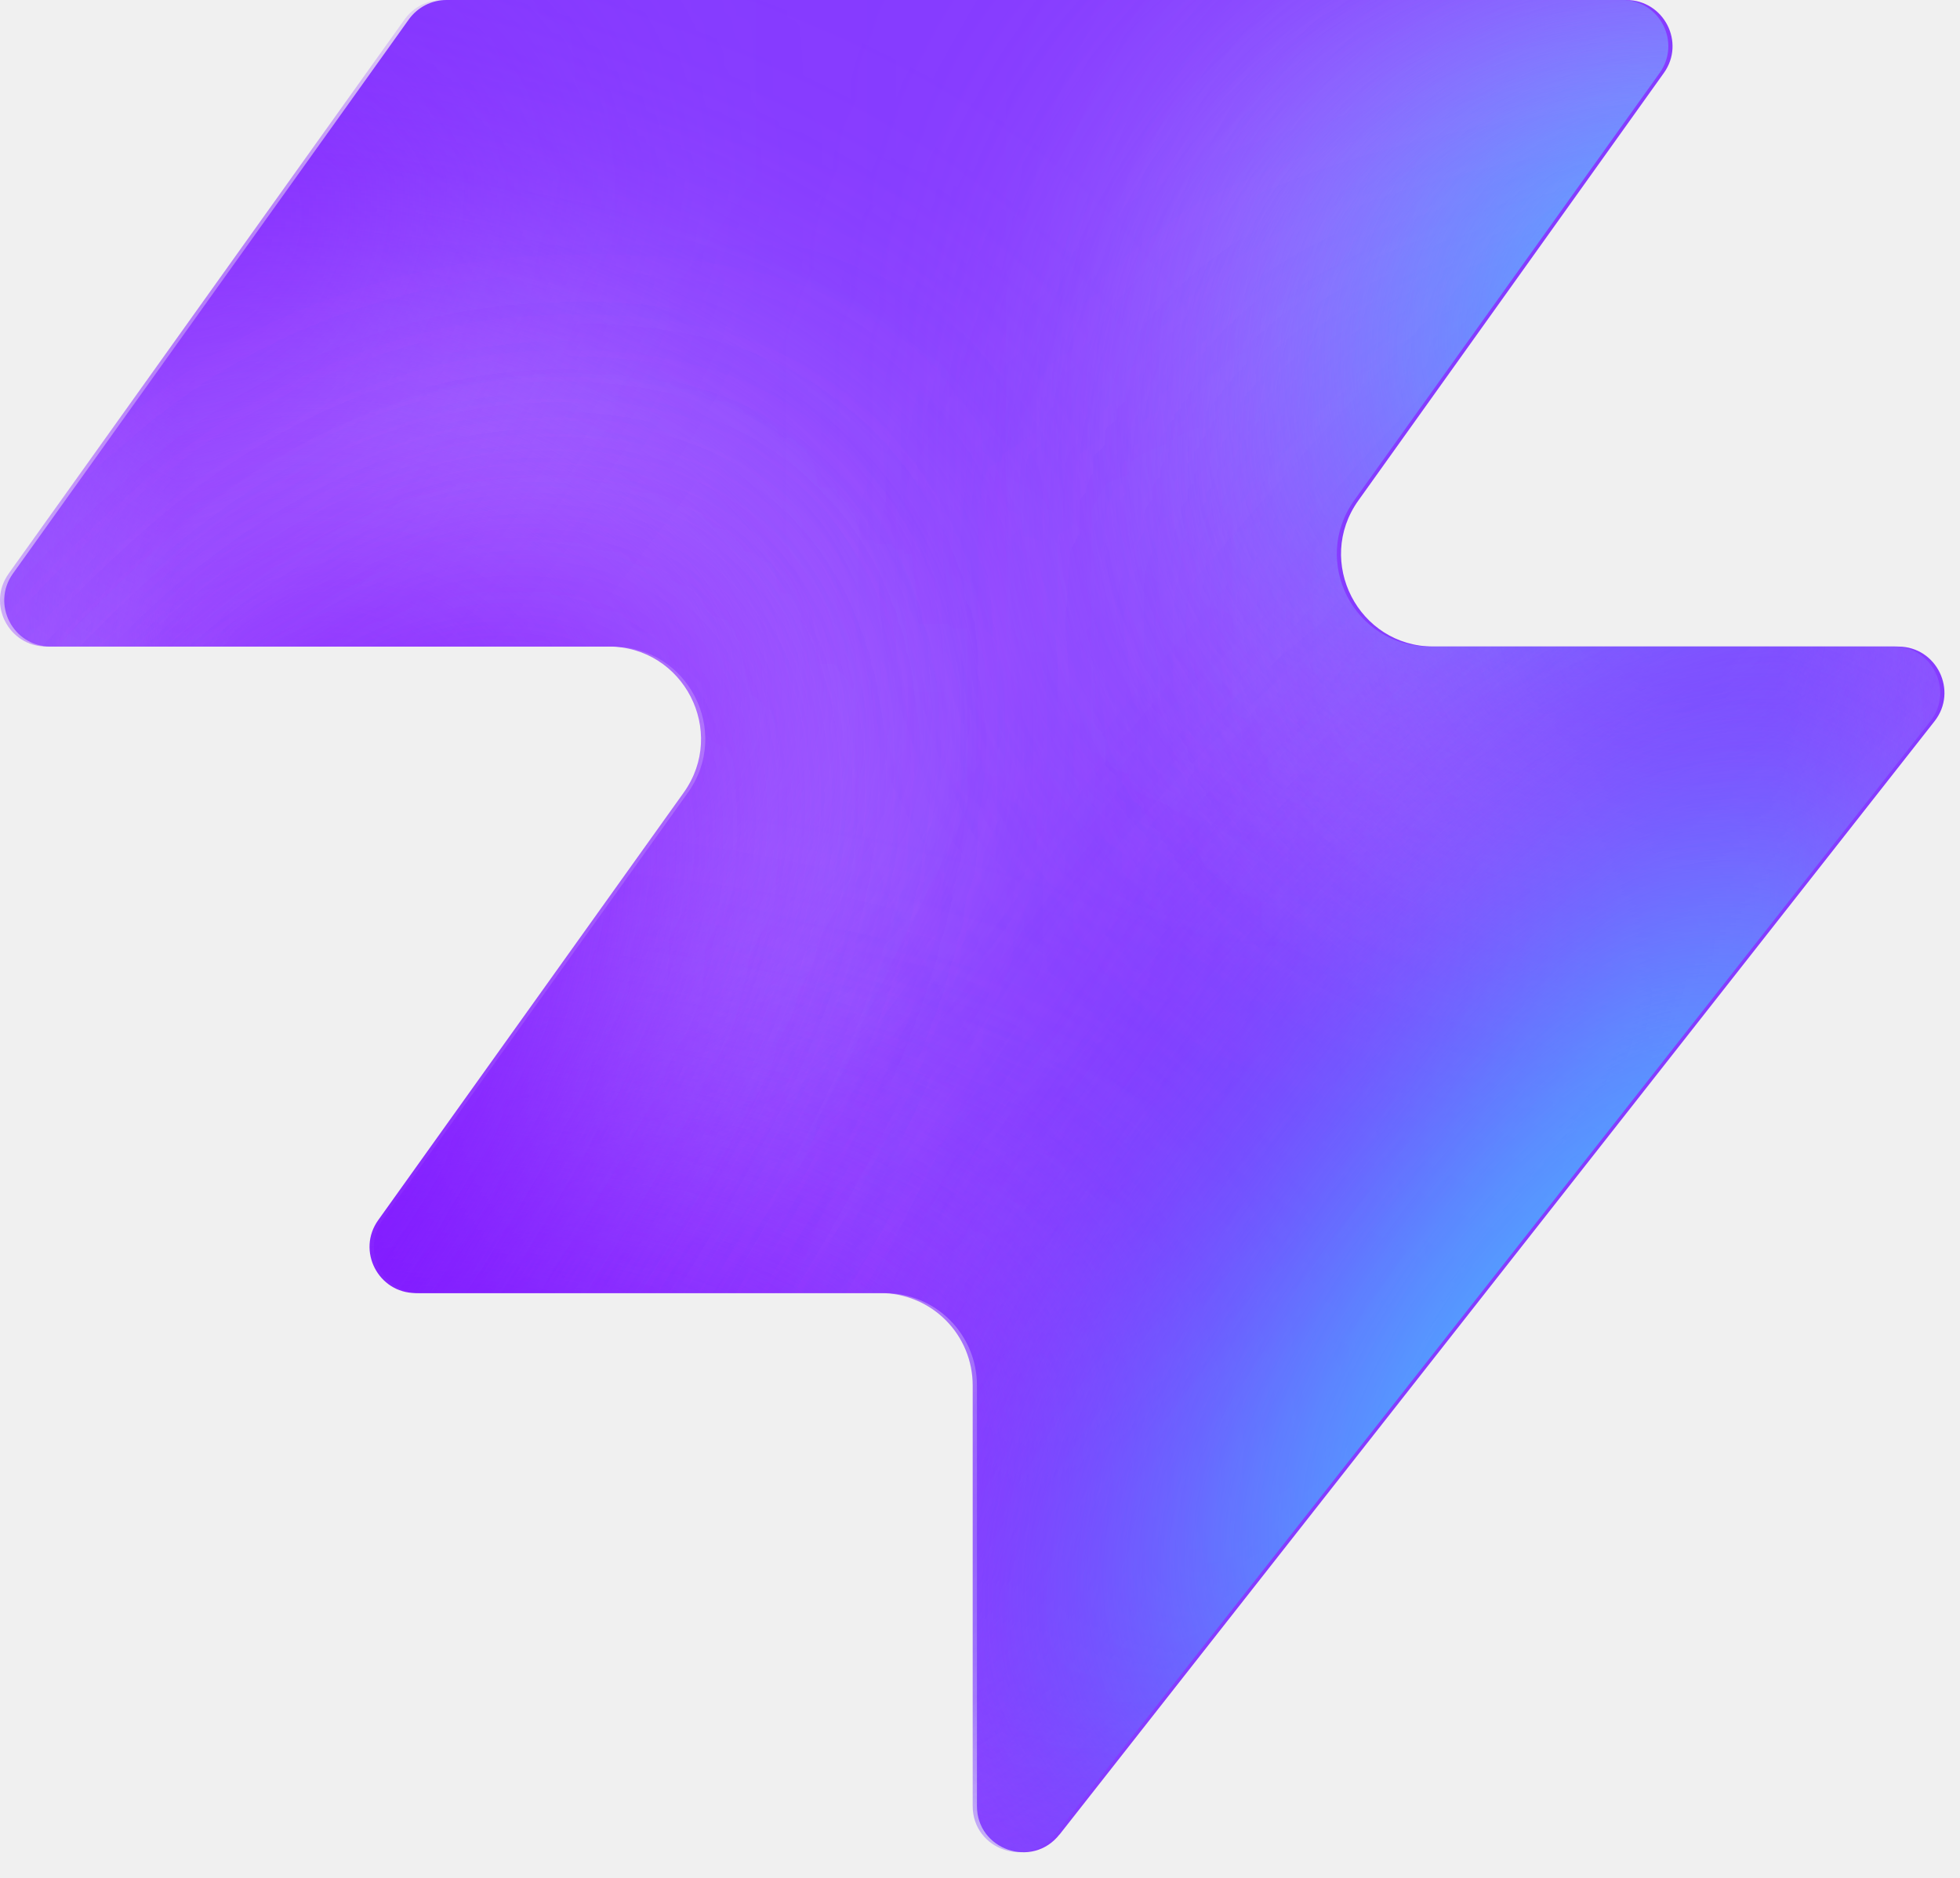
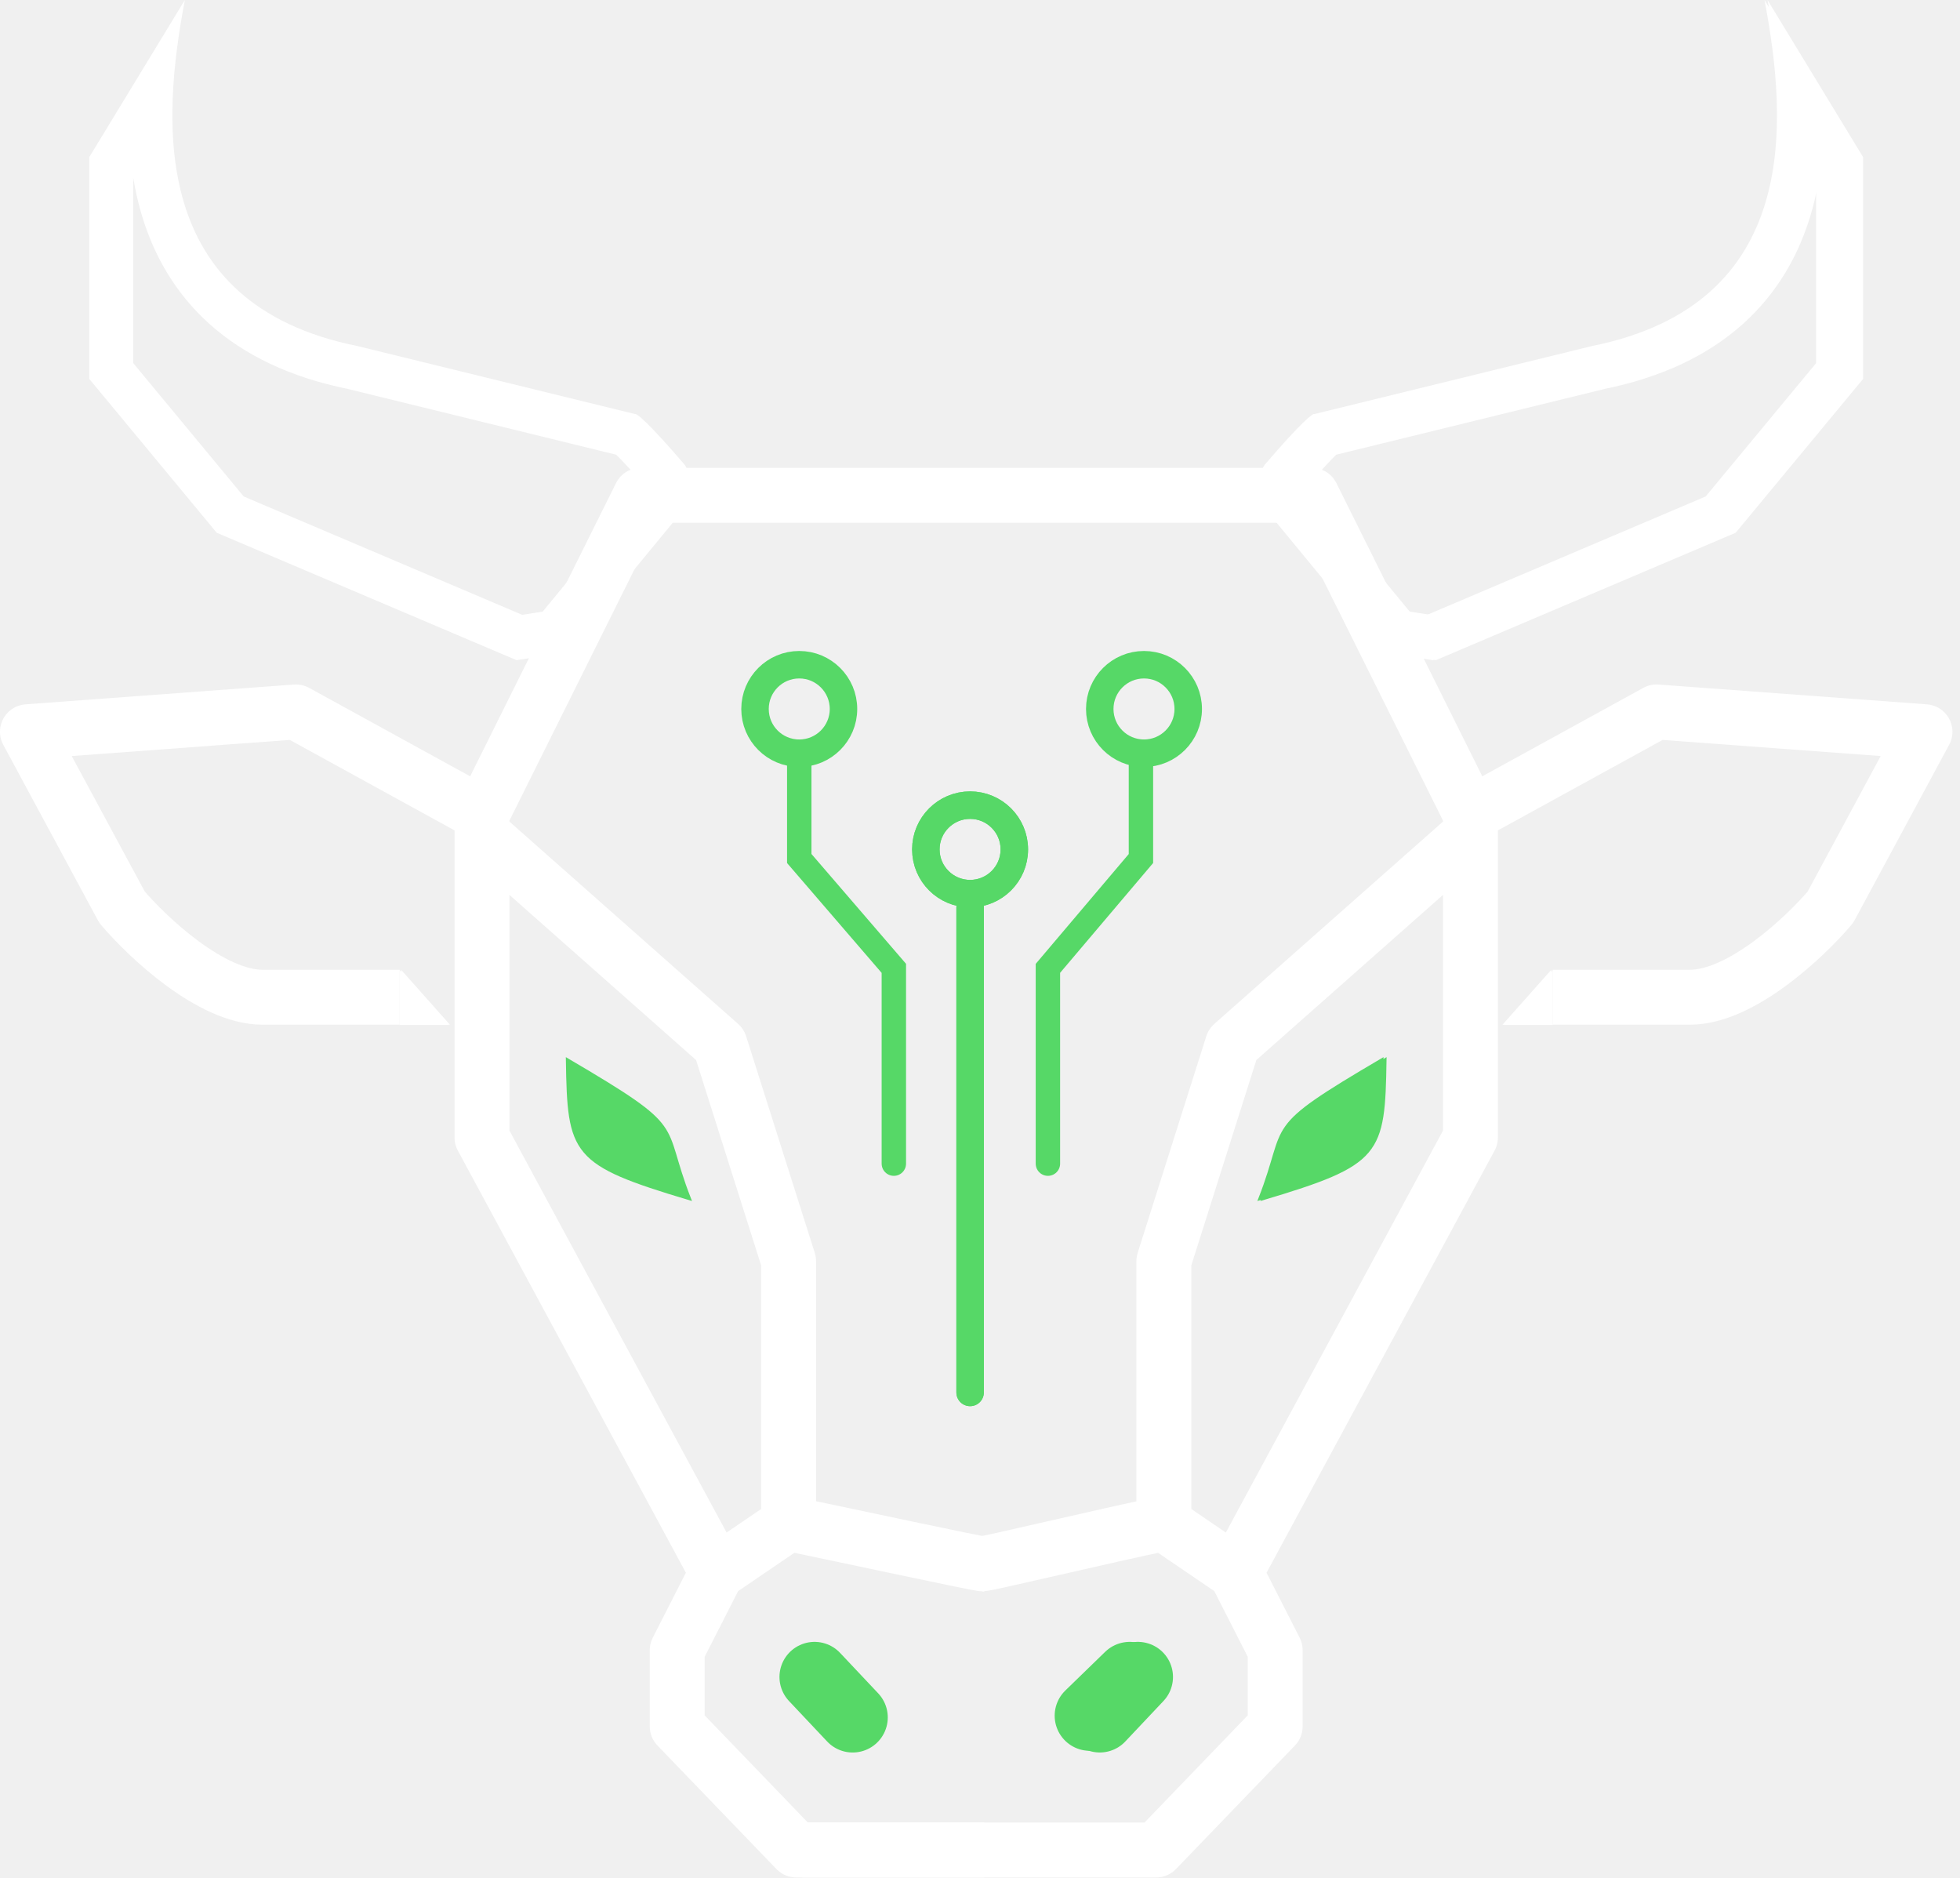
- <svg xmlns="http://www.w3.org/2000/svg" width="48" height="46" fill="none" viewBox="0 0 48 46">
-   <path fill="#863bff" d="M25.946 44.938c-.664.845-2.021.375-2.021-.698V33.937a2.26 2.26 0 0 0-2.262-2.262H10.287c-.92 0-1.456-1.04-.92-1.788l7.48-10.471c1.07-1.497 0-3.578-1.842-3.578H1.237c-.92 0-1.456-1.04-.92-1.788L10.013.474c.214-.297.556-.474.92-.474h28.894c.92 0 1.456 1.04.92 1.788l-7.48 10.471c-1.07 1.498 0 3.579 1.842 3.579h11.377c.943 0 1.473 1.088.89 1.83L25.947 44.94z" style="fill:#863bff;fill:color(display-p3 .525 .23 1);fill-opacity:1" />
-   <mask id="a" width="48" height="46" x="0" y="0" maskUnits="userSpaceOnUse" style="mask-type:alpha">
-     <path fill="#000" d="M25.842 44.938c-.664.844-2.021.375-2.021-.698V33.937a2.26 2.26 0 0 0-2.262-2.262H10.183c-.92 0-1.456-1.04-.92-1.788l7.48-10.471c1.07-1.498 0-3.579-1.842-3.579H1.133c-.92 0-1.456-1.04-.92-1.787L9.91.473c.214-.297.556-.474.92-.474h28.894c.92 0 1.456 1.04.92 1.788l-7.48 10.471c-1.07 1.498 0 3.578 1.842 3.578h11.377c.943 0 1.473 1.088.89 1.832L25.843 44.94z" style="fill:#000;fill-opacity:1" />
+ <svg xmlns="http://www.w3.org/2000/svg" width="71" height="68" viewBox="0 0 71 68" fill="none">
+   <path d="M54.426 37.114L56.194 35.125V37.114H54.426Z" fill="#FFFFFF" />
+   <path d="M16.244 37.123L14.476 35.134V37.123H16.244Z" fill="#FFFFFF" />
+   <path d="M24.974 43.413C20.72 42.142 20.609 41.81 20.554 38.385C24.974 40.982 23.869 40.595 24.974 43.413Z" fill="#56D867" stroke-width="0.111" stroke="#56D867" />
+   <path d="M45.64 43.413C49.895 42.142 50.005 41.81 50.06 38.385C45.64 40.982 46.745 40.595 45.64 43.413Z" fill="#56D867" stroke-width="0.111" stroke="#56D867" />
+   <path d="M23.643 17.939H23.206L17.46 29.487M35.655 67.004H28.842L24.532 62.529V59.766L25.969 56.948M25.969 56.948L17.46 41.2V30.205M25.969 56.948L28.566 55.18M17.46 29.487L10.719 25.785L0.994 26.503L4.42 32.857C5.341 33.944 7.647 36.117 9.503 36.117H14.476M17.46 29.487V30.205M17.46 30.205L26.08 37.83L28.566 45.676V55.18M28.566 55.18C30.61 55.603 35.478 56.651 35.655 56.651" stroke-width="1.989" stroke-linejoin="round" stroke="#FFFFFF" />
+   <path d="M35.142 50.432V32.861" stroke-width="0.995" stroke-linecap="round" stroke="#56D867" />
+   <path d="M36.744 30.764C36.744 31.649 36.027 32.366 35.142 32.366C34.257 32.366 33.539 31.649 33.539 30.764C33.539 29.879 34.257 29.161 35.142 29.161C36.027 29.161 36.744 29.879 36.744 30.764Z" stroke-width="0.995" stroke="#56D867" />
+   <path d="M29.507 60.737L30.888 62.202M40.921 60.737L39.476 62.14" stroke-width="2.542" stroke-linecap="round" stroke="#56D867" />
+   <mask id="stroke0_5191_316" fill="white">
+     <path d="M7.85 19.295L18.711 23.91L20.501 23.631L24.4 18.897C25.196 17.878 24.997 17.093 24.798 16.828C23.461 15.269 23.047 14.958 23.008 14.998L12.942 12.532C5.368 11.004 5.861 4.416 6.696 0L3.235 5.689V13.725L7.85 19.295Z" />
  </mask>
-   <g mask="url(#a)">
-     <g filter="url(#b)">
-       <ellipse cx="5.508" cy="14.704" fill="#ede6ff" rx="5.508" ry="14.704" style="fill:#ede6ff;fill:color(display-p3 .927 .903 1);fill-opacity:1" transform="matrix(.00324 1 1 -.00324 -4.47 31.516)" />
-     </g>
-     <g filter="url(#c)">
-       <ellipse cx="10.399" cy="29.851" fill="#ede6ff" rx="10.399" ry="29.851" style="fill:#ede6ff;fill:color(display-p3 .927 .903 1);fill-opacity:1" transform="matrix(.00324 1 1 -.00324 -39.328 7.883)" />
-     </g>
-     <g filter="url(#d)">
-       <ellipse cx="5.508" cy="30.487" fill="#7e14ff" rx="5.508" ry="30.487" style="fill:#7e14ff;fill:color(display-p3 .492 .077 1);fill-opacity:1" transform="rotate(89.814 -25.913 -14.639)scale(1 -1)" />
-     </g>
-     <g filter="url(#e)">
-       <ellipse cx="5.508" cy="30.599" fill="#7e14ff" rx="5.508" ry="30.599" style="fill:#7e14ff;fill:color(display-p3 .492 .077 1);fill-opacity:1" transform="rotate(89.814 -32.644 -3.334)scale(1 -1)" />
-     </g>
-     <g filter="url(#f)">
-       <ellipse cx="5.508" cy="30.599" fill="#7e14ff" rx="5.508" ry="30.599" style="fill:#7e14ff;fill:color(display-p3 .492 .077 1);fill-opacity:1" transform="matrix(.00324 1 1 -.00324 -34.34 30.47)" />
-     </g>
-     <g filter="url(#g)">
-       <ellipse cx="14.072" cy="22.078" fill="#ede6ff" rx="14.072" ry="22.078" style="fill:#ede6ff;fill:color(display-p3 .927 .903 1);fill-opacity:1" transform="rotate(93.35 24.506 48.493)scale(-1 1)" />
-     </g>
-     <g filter="url(#h)">
-       <ellipse cx="3.47" cy="21.501" fill="#7e14ff" rx="3.47" ry="21.501" style="fill:#7e14ff;fill:color(display-p3 .492 .077 1);fill-opacity:1" transform="rotate(89.009 28.708 47.59)scale(-1 1)" />
-     </g>
-     <g filter="url(#i)">
-       <ellipse cx="3.47" cy="21.501" fill="#7e14ff" rx="3.47" ry="21.501" style="fill:#7e14ff;fill:color(display-p3 .492 .077 1);fill-opacity:1" transform="rotate(89.009 28.708 47.59)scale(-1 1)" />
-     </g>
-     <g filter="url(#j)">
-       <ellipse cx=".387" cy="8.972" fill="#7e14ff" rx="4.407" ry="29.108" style="fill:#7e14ff;fill:color(display-p3 .492 .077 1);fill-opacity:1" transform="rotate(39.51 .387 8.972)" />
-     </g>
-     <g filter="url(#k)">
-       <ellipse cx="47.523" cy="-6.092" fill="#7e14ff" rx="4.407" ry="29.108" style="fill:#7e14ff;fill:color(display-p3 .492 .077 1);fill-opacity:1" transform="rotate(37.892 47.523 -6.092)" />
-     </g>
-     <g filter="url(#l)">
-       <ellipse cx="41.412" cy="6.333" fill="#47bfff" rx="5.971" ry="9.665" style="fill:#47bfff;fill:color(display-p3 .28 .748 1);fill-opacity:1" transform="rotate(37.892 41.412 6.333)" />
-     </g>
-     <g filter="url(#m)">
-       <ellipse cx="-1.879" cy="38.332" fill="#7e14ff" rx="4.407" ry="29.108" style="fill:#7e14ff;fill:color(display-p3 .492 .077 1);fill-opacity:1" transform="rotate(37.892 -1.88 38.332)" />
-     </g>
-     <g filter="url(#n)">
-       <ellipse cx="-1.879" cy="38.332" fill="#7e14ff" rx="4.407" ry="29.108" style="fill:#7e14ff;fill:color(display-p3 .492 .077 1);fill-opacity:1" transform="rotate(37.892 -1.88 38.332)" />
-     </g>
-     <g filter="url(#o)">
-       <ellipse cx="35.651" cy="29.907" fill="#7e14ff" rx="4.407" ry="29.108" style="fill:#7e14ff;fill:color(display-p3 .492 .077 1);fill-opacity:1" transform="rotate(37.892 35.651 29.907)" />
-     </g>
-     <g filter="url(#p)">
-       <ellipse cx="38.418" cy="32.4" fill="#47bfff" rx="5.971" ry="15.297" style="fill:#47bfff;fill:color(display-p3 .28 .748 1);fill-opacity:1" transform="rotate(37.892 38.418 32.4)" />
-     </g>
-   </g>
-   <defs>
-     <filter id="b" width="60.045" height="41.654" x="-19.77" y="16.149" color-interpolation-filters="sRGB" filterUnits="userSpaceOnUse">
-       <feFlood flood-opacity="0" result="BackgroundImageFix" />
-       <feBlend in="SourceGraphic" in2="BackgroundImageFix" result="shape" />
-       <feGaussianBlur result="effect1_foregroundBlur_2002_17158" stdDeviation="7.659" />
-     </filter>
-     <filter id="c" width="90.34" height="51.437" x="-54.613" y="-7.533" color-interpolation-filters="sRGB" filterUnits="userSpaceOnUse">
-       <feFlood flood-opacity="0" result="BackgroundImageFix" />
-       <feBlend in="SourceGraphic" in2="BackgroundImageFix" result="shape" />
-       <feGaussianBlur result="effect1_foregroundBlur_2002_17158" stdDeviation="7.659" />
-     </filter>
-     <filter id="d" width="79.355" height="29.4" x="-49.64" y="2.03" color-interpolation-filters="sRGB" filterUnits="userSpaceOnUse">
-       <feFlood flood-opacity="0" result="BackgroundImageFix" />
-       <feBlend in="SourceGraphic" in2="BackgroundImageFix" result="shape" />
-       <feGaussianBlur result="effect1_foregroundBlur_2002_17158" stdDeviation="4.596" />
-     </filter>
-     <filter id="e" width="79.579" height="29.4" x="-45.045" y="20.029" color-interpolation-filters="sRGB" filterUnits="userSpaceOnUse">
-       <feFlood flood-opacity="0" result="BackgroundImageFix" />
-       <feBlend in="SourceGraphic" in2="BackgroundImageFix" result="shape" />
-       <feGaussianBlur result="effect1_foregroundBlur_2002_17158" stdDeviation="4.596" />
-     </filter>
-     <filter id="f" width="79.579" height="29.4" x="-43.513" y="21.178" color-interpolation-filters="sRGB" filterUnits="userSpaceOnUse">
-       <feFlood flood-opacity="0" result="BackgroundImageFix" />
-       <feBlend in="SourceGraphic" in2="BackgroundImageFix" result="shape" />
-       <feGaussianBlur result="effect1_foregroundBlur_2002_17158" stdDeviation="4.596" />
-     </filter>
-     <filter id="g" width="74.749" height="58.852" x="15.756" y="-17.901" color-interpolation-filters="sRGB" filterUnits="userSpaceOnUse">
-       <feFlood flood-opacity="0" result="BackgroundImageFix" />
-       <feBlend in="SourceGraphic" in2="BackgroundImageFix" result="shape" />
-       <feGaussianBlur result="effect1_foregroundBlur_2002_17158" stdDeviation="7.659" />
-     </filter>
-     <filter id="h" width="61.377" height="25.362" x="23.548" y="2.284" color-interpolation-filters="sRGB" filterUnits="userSpaceOnUse">
-       <feFlood flood-opacity="0" result="BackgroundImageFix" />
-       <feBlend in="SourceGraphic" in2="BackgroundImageFix" result="shape" />
-       <feGaussianBlur result="effect1_foregroundBlur_2002_17158" stdDeviation="4.596" />
-     </filter>
-     <filter id="i" width="61.377" height="25.362" x="23.548" y="2.284" color-interpolation-filters="sRGB" filterUnits="userSpaceOnUse">
-       <feFlood flood-opacity="0" result="BackgroundImageFix" />
-       <feBlend in="SourceGraphic" in2="BackgroundImageFix" result="shape" />
-       <feGaussianBlur result="effect1_foregroundBlur_2002_17158" stdDeviation="4.596" />
-     </filter>
-     <filter id="j" width="56.045" height="63.649" x="-27.636" y="-22.853" color-interpolation-filters="sRGB" filterUnits="userSpaceOnUse">
-       <feFlood flood-opacity="0" result="BackgroundImageFix" />
-       <feBlend in="SourceGraphic" in2="BackgroundImageFix" result="shape" />
-       <feGaussianBlur result="effect1_foregroundBlur_2002_17158" stdDeviation="4.596" />
-     </filter>
-     <filter id="k" width="54.814" height="64.646" x="20.116" y="-38.415" color-interpolation-filters="sRGB" filterUnits="userSpaceOnUse">
-       <feFlood flood-opacity="0" result="BackgroundImageFix" />
-       <feBlend in="SourceGraphic" in2="BackgroundImageFix" result="shape" />
-       <feGaussianBlur result="effect1_foregroundBlur_2002_17158" stdDeviation="4.596" />
-     </filter>
-     <filter id="l" width="33.541" height="35.313" x="24.641" y="-11.323" color-interpolation-filters="sRGB" filterUnits="userSpaceOnUse">
-       <feFlood flood-opacity="0" result="BackgroundImageFix" />
-       <feBlend in="SourceGraphic" in2="BackgroundImageFix" result="shape" />
-       <feGaussianBlur result="effect1_foregroundBlur_2002_17158" stdDeviation="4.596" />
-     </filter>
-     <filter id="m" width="54.814" height="64.646" x="-29.286" y="6.009" color-interpolation-filters="sRGB" filterUnits="userSpaceOnUse">
-       <feFlood flood-opacity="0" result="BackgroundImageFix" />
-       <feBlend in="SourceGraphic" in2="BackgroundImageFix" result="shape" />
-       <feGaussianBlur result="effect1_foregroundBlur_2002_17158" stdDeviation="4.596" />
-     </filter>
-     <filter id="n" width="54.814" height="64.646" x="-29.286" y="6.009" color-interpolation-filters="sRGB" filterUnits="userSpaceOnUse">
-       <feFlood flood-opacity="0" result="BackgroundImageFix" />
-       <feBlend in="SourceGraphic" in2="BackgroundImageFix" result="shape" />
-       <feGaussianBlur result="effect1_foregroundBlur_2002_17158" stdDeviation="4.596" />
-     </filter>
-     <filter id="o" width="54.814" height="64.646" x="8.244" y="-2.416" color-interpolation-filters="sRGB" filterUnits="userSpaceOnUse">
-       <feFlood flood-opacity="0" result="BackgroundImageFix" />
-       <feBlend in="SourceGraphic" in2="BackgroundImageFix" result="shape" />
-       <feGaussianBlur result="effect1_foregroundBlur_2002_17158" stdDeviation="4.596" />
-     </filter>
-     <filter id="p" width="39.409" height="43.623" x="18.713" y="10.588" color-interpolation-filters="sRGB" filterUnits="userSpaceOnUse">
-       <feFlood flood-opacity="0" result="BackgroundImageFix" />
-       <feBlend in="SourceGraphic" in2="BackgroundImageFix" result="shape" />
-       <feGaussianBlur result="effect1_foregroundBlur_2002_17158" stdDeviation="4.596" />
-     </filter>
-   </defs>
+   <path d="M18.711 23.91L7.85 19.295L3.235 13.725V5.689L6.696 0C5.861 4.416 5.368 11.004 12.942 12.532L23.008 14.998C23.047 14.958 23.461 15.269 24.798 16.828C24.997 17.093 25.196 17.878 24.4 18.897L20.501 23.631L18.711 23.91Z" stroke-width="3.183" stroke="#FFFFFF" mask="url(#stroke0_5191_316)" />
+   <mask id="stroke1_5191_316" fill="white">
+     <path d="M62.765 19.295L51.904 23.91L50.114 23.631L46.215 18.897C45.42 17.878 45.619 17.093 45.818 16.828C47.154 15.269 47.568 14.958 47.608 14.998L57.673 12.532C65.248 11.004 64.754 4.416 63.919 0L67.38 5.689V13.725L62.765 19.295Z" />
+   </mask>
+   <path d="M51.904 23.91L62.765 19.295L67.38 13.725V5.689L63.919 0C64.754 4.416 65.248 11.004 57.673 12.532L47.608 14.998C47.568 14.958 47.154 15.269 45.818 16.828C45.619 17.093 45.42 17.878 46.215 18.897L50.114 23.631L51.904 23.91Z" stroke-width="3.183" stroke="#FFFFFF" mask="url(#stroke1_5191_316)" />
+   <path d="M16.299 37.114L14.531 35.125V37.114H16.299Z" fill="#FFFFFF" />
+   <path d="M54.48 37.123L56.249 35.134V37.123H54.48Z" fill="#FFFFFF" />
+   <path d="M45.751 43.413C50.005 42.142 50.116 41.81 50.171 38.385C45.751 40.982 46.856 40.595 45.751 43.413Z" fill="#56D867" stroke-width="0.111" stroke="#56D867" />
+   <path d="M23.207 17.939H47.519L53.266 29.487M29.064 67.004H41.883L46.193 62.529V59.766L44.757 56.948M44.757 56.948L53.266 41.2V30.205M44.757 56.948L42.16 55.18M53.266 29.487L60.007 25.785L69.731 26.503L66.306 32.857C65.385 33.944 63.079 36.117 61.222 36.117H56.249M53.266 29.487V30.205M53.266 30.205L44.646 37.83L42.16 45.676V55.18M42.16 55.18C40.115 55.603 35.757 56.64 35.58 56.64" stroke-width="1.989" stroke-linejoin="round" stroke="#FFFFFF" />
+   <path d="M30.555 25.678C30.555 26.563 29.837 27.28 28.952 27.28C28.067 27.28 27.35 26.563 27.35 25.678C27.35 24.793 28.067 24.075 28.952 24.075C29.837 24.075 30.555 24.793 30.555 25.678Z" stroke-width="0.995" stroke="#56D867" />
+   <path d="M43.043 25.678C43.043 26.563 42.325 27.28 41.441 27.28C40.556 27.28 39.838 26.563 39.838 25.678C39.838 24.793 40.556 24.075 41.441 24.075C42.325 24.075 43.043 24.793 43.043 25.678Z" stroke-width="0.995" stroke="#56D867" />
+   <path d="M32.379 42.145V35.072L28.953 31.094V27.668M37.96 42.145V35.072L41.33 31.094V27.668" stroke-width="0.884" stroke-linecap="round" stroke="#56D867" />
+   <path d="M35.141 50.432V32.861" stroke-width="0.995" stroke-linecap="round" stroke="#56D867" />
+   <path d="M33.538 30.764C33.538 31.649 34.256 32.366 35.141 32.366C36.026 32.366 36.743 31.649 36.743 30.764C36.743 29.879 36.026 29.161 35.141 29.161C34.256 29.161 33.538 29.879 33.538 30.764Z" stroke-width="0.995" stroke="#56D867" />
+   <path d="M41.22 60.737L39.839 62.201" stroke-width="2.542" stroke-linecap="round" stroke="#56D867" />
+   <mask id="stroke2_5191_316" fill="white">
+     <path d="M62.874 19.295L52.014 23.91L50.223 23.631L46.325 18.897C45.529 17.878 45.728 17.093 45.927 16.828C47.264 15.269 47.677 14.958 47.717 14.998L57.782 12.532C65.357 11.004 64.864 4.416 64.028 0L67.489 5.689V13.725L62.874 19.295Z" />
+   </mask>
+   <path d="M52.014 23.91L62.874 19.295L67.489 13.725V5.689L64.028 0C64.864 4.416 65.357 11.004 57.782 12.532L47.717 14.998C47.677 14.958 47.264 15.269 45.927 16.828C45.728 17.093 45.529 17.878 46.325 18.897L50.223 23.631L52.014 23.91Z" stroke-width="3.183" stroke="#FFFFFF" mask="url(#stroke2_5191_316)" />
</svg>
